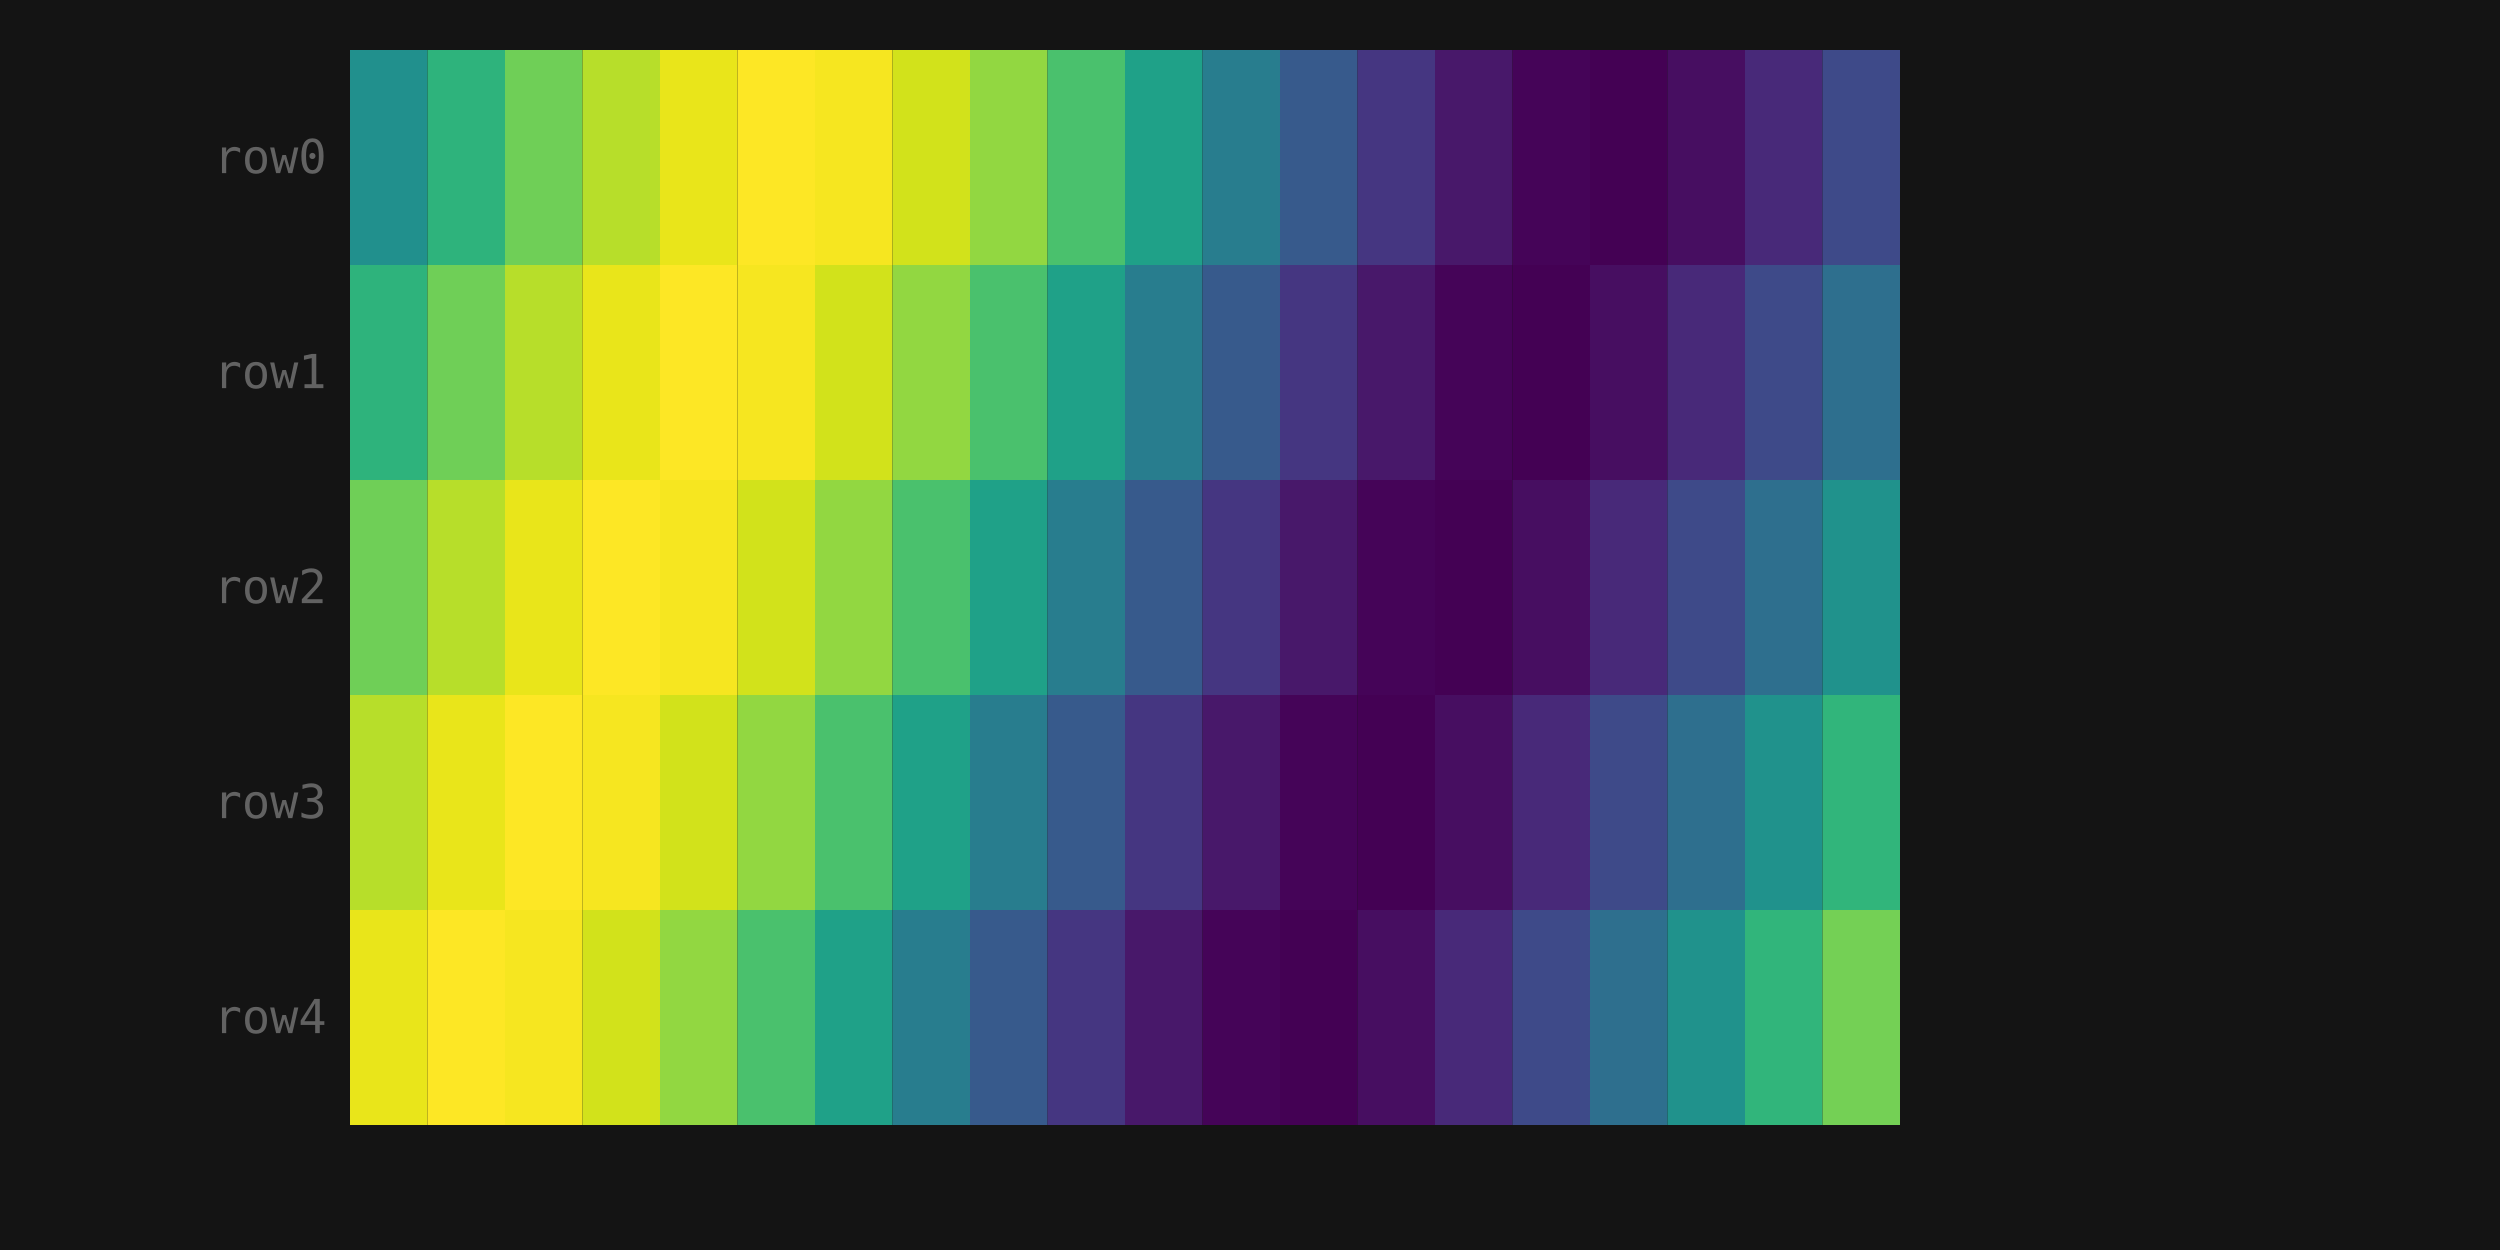
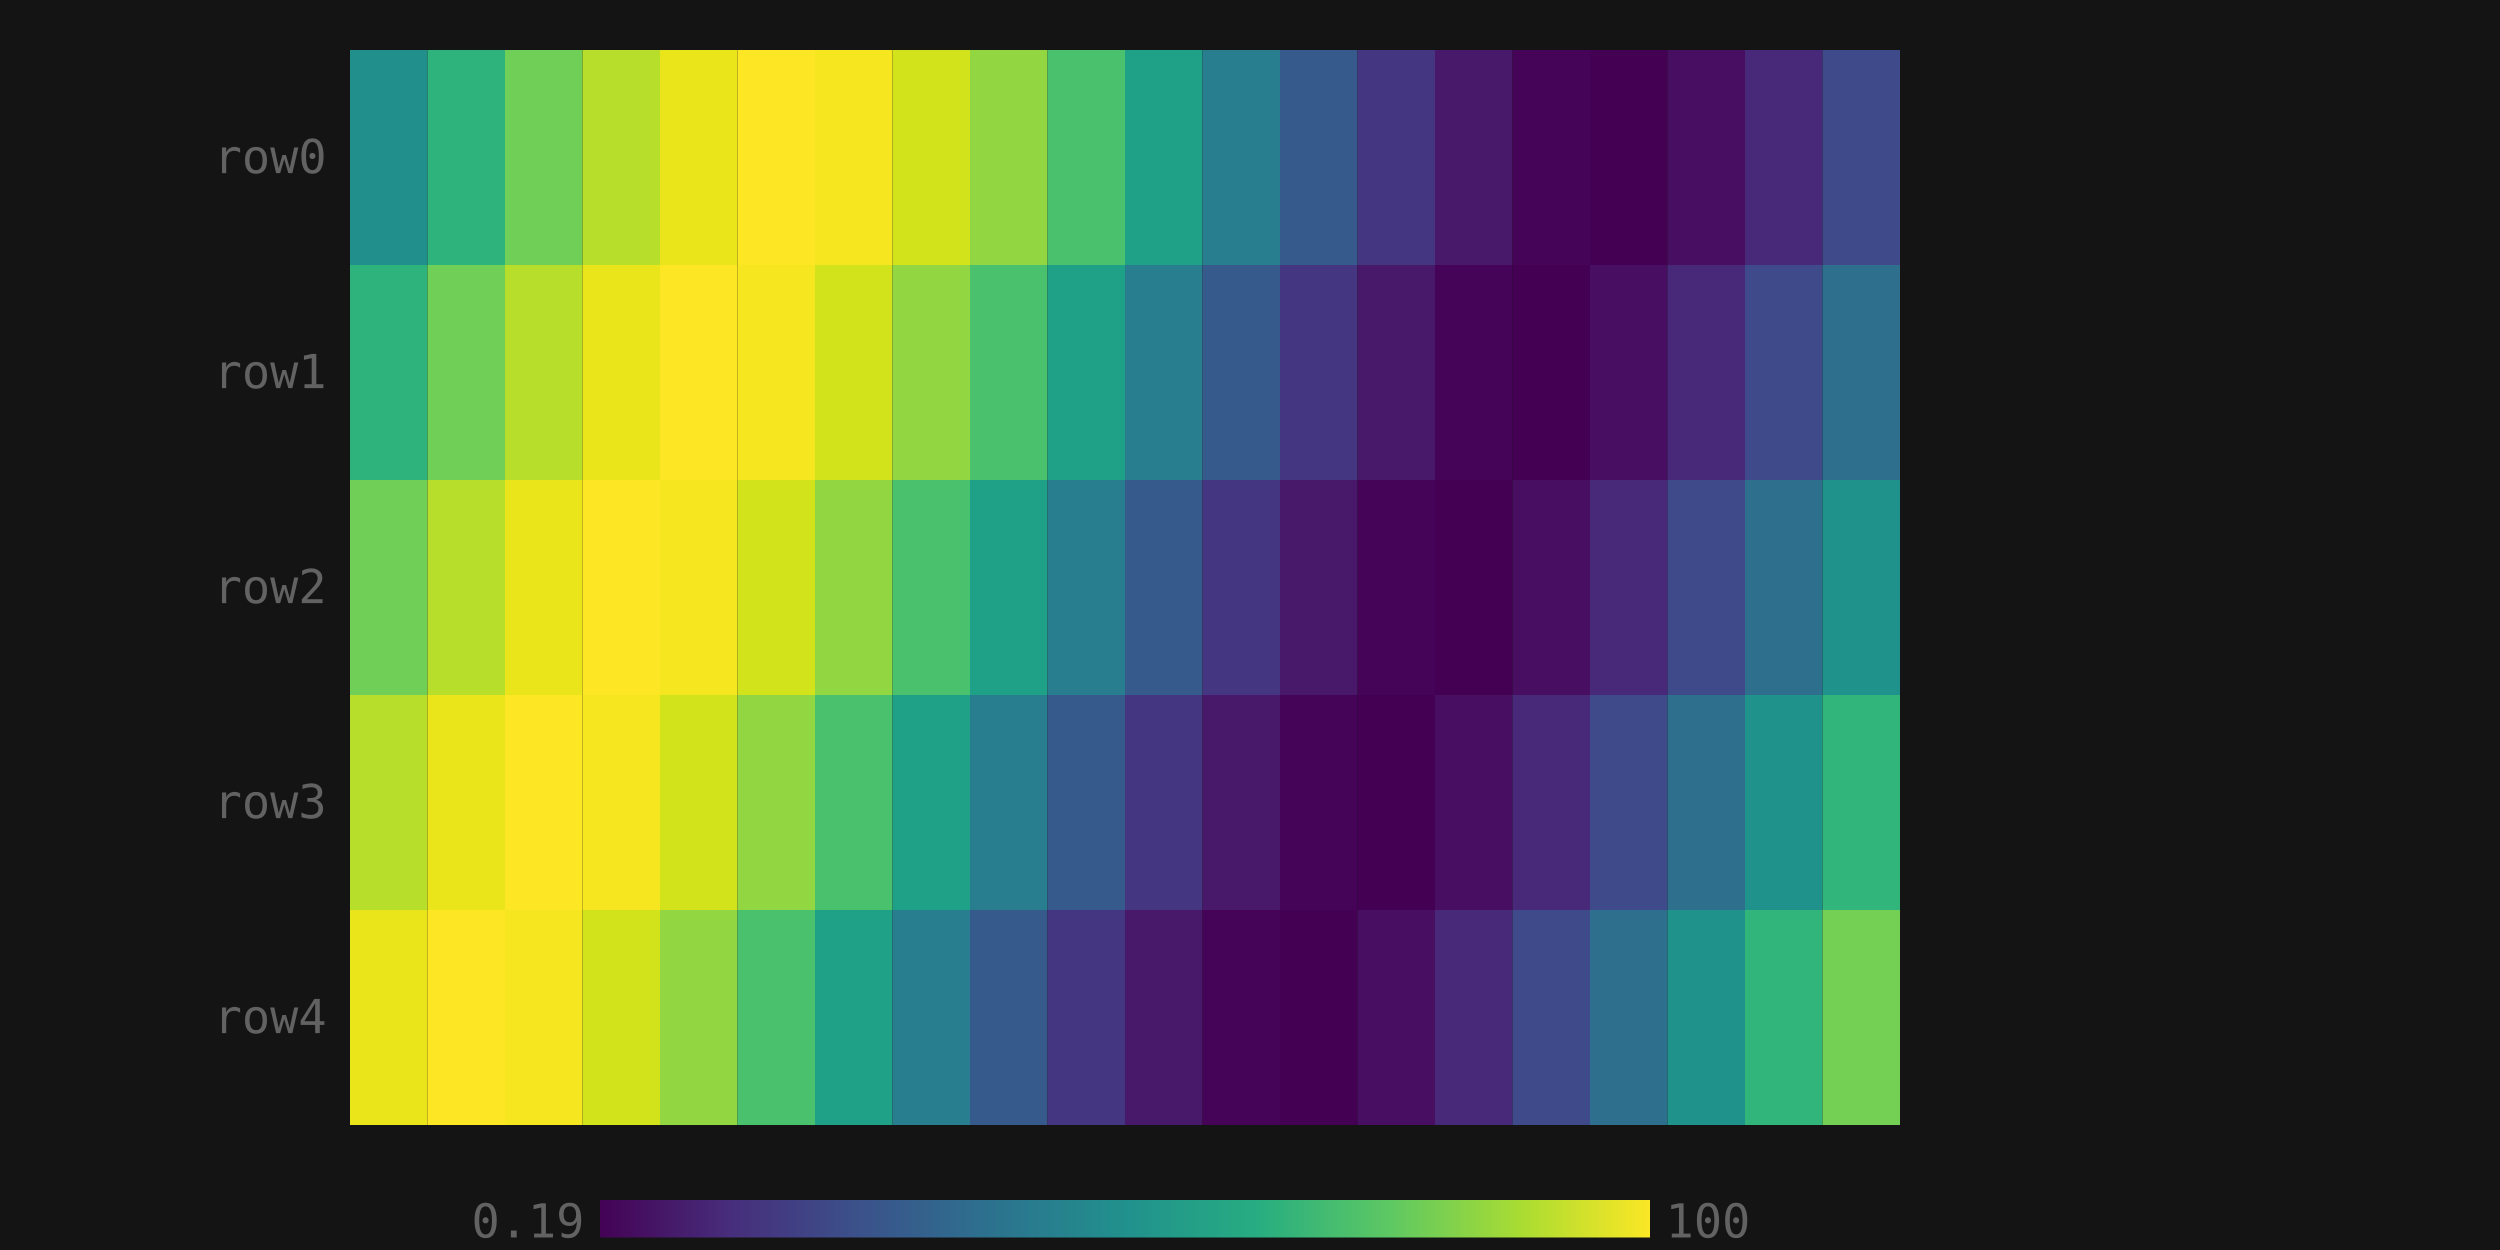
<svg xmlns="http://www.w3.org/2000/svg" viewBox="0 0 640 320" width="640" height="320">
  <rect width="100%" height="100%" fill="#141414" />
+   <text x="149.6" y="316.8" text-anchor="end" font-size="12" font-family="monospace" fill="#626262">0.19</text>
+   <defs>
+     <linearGradient id="rsvgb" x1="0" y1="0" x2="1" y2="0">
+       <stop offset="0" stop-color="#440154" />
+       <stop offset="0.125" stop-color="#472d7b" />
+       <stop offset="0.25" stop-color="#3b528b" />
+       <stop offset="0.375" stop-color="#2c728e" />
+       <stop offset="0.5" stop-color="#21918d" />
+       <stop offset="0.625" stop-color="#27ad81" />
+       <stop offset="0.75" stop-color="#5dc863" />
+       <stop offset="0.875" stop-color="#aadc32" />
+       <stop offset="1" stop-color="#fde725" />
+     </linearGradient>
+   </defs>
+   <rect x="153.6" y="307.2" width="268.8" height="9.6" fill="url(#rsvgb)" />
+   <text x="426.4" y="316.8" text-anchor="start" font-size="12" font-family="monospace" fill="#626262">100</text>
  <clipPath id="isvgb-0">
    <rect x="0" y="28.32" width="83.6" height="24" />
  </clipPath>
  <text x="83.6" y="44.32" text-anchor="end" clip-path="url(#isvgb-0)" font-size="12" font-family="monospace" fill="#626262">row0</text>
  <clipPath id="isvgb-1">
    <rect x="0" y="83.36" width="83.6" height="24" />
  </clipPath>
  <text x="83.6" y="99.36" text-anchor="end" clip-path="url(#isvgb-1)" font-size="12" font-family="monospace" fill="#626262">row1</text>
  <clipPath id="isvgb-2">
    <rect x="0" y="138.4" width="83.6" height="24" />
  </clipPath>
  <text x="83.6" y="154.4" text-anchor="end" clip-path="url(#isvgb-2)" font-size="12" font-family="monospace" fill="#626262">row2</text>
  <clipPath id="isvgb-3">
    <rect x="0" y="193.44" width="83.6" height="24" />
  </clipPath>
  <text x="83.6" y="209.44" text-anchor="end" clip-path="url(#isvgb-3)" font-size="12" font-family="monospace" fill="#626262">row3</text>
  <clipPath id="isvgb-4">
    <rect x="0" y="248.48" width="83.6" height="24" />
  </clipPath>
  <text x="83.6" y="264.48" text-anchor="end" clip-path="url(#isvgb-4)" font-size="12" font-family="monospace" fill="#626262">row4</text>
  <rect x="89.6" y="12.8" width="19.84" height="55.04" fill="#21908d" />
  <rect x="109.44" y="12.8" width="19.84" height="55.04" fill="#2eb37c" />
  <rect x="129.28" y="12.8" width="19.84" height="55.04" fill="#6fcf57" />
  <rect x="149.12" y="12.8" width="19.84" height="55.04" fill="#b7de2a" />
  <rect x="168.96" y="12.8" width="19.84" height="55.04" fill="#e9e51a" />
  <rect x="188.8" y="12.8" width="19.84" height="55.04" fill="#fde725" />
  <rect x="208.64" y="12.8" width="19.84" height="55.04" fill="#f6e620" />
  <rect x="228.48" y="12.8" width="19.84" height="55.04" fill="#d2e21b" />
  <rect x="248.32" y="12.8" width="19.84" height="55.04" fill="#92d741" />
  <rect x="268.16" y="12.8" width="19.84" height="55.04" fill="#4ac16d" />
  <rect x="288" y="12.8" width="19.84" height="55.04" fill="#1fa188" />
  <rect x="307.84" y="12.8" width="19.84" height="55.04" fill="#287d8e" />
  <rect x="327.68" y="12.8" width="19.84" height="55.04" fill="#375a8c" />
  <rect x="347.52" y="12.8" width="19.84" height="55.04" fill="#453681" />
  <rect x="367.36" y="12.8" width="19.84" height="55.04" fill="#48186a" />
  <rect x="387.2" y="12.8" width="19.84" height="55.04" fill="#450458" />
  <rect x="407.04" y="12.8" width="19.84" height="55.04" fill="#440154" />
  <rect x="426.88" y="12.8" width="19.84" height="55.04" fill="#470e61" />
  <rect x="446.72" y="12.8" width="19.84" height="55.04" fill="#482979" />
  <rect x="466.56" y="12.8" width="19.84" height="55.04" fill="#3e4a89" />
  <rect x="89.6" y="67.84" width="19.84" height="55.04" fill="#2eb37c" />
  <rect x="109.44" y="67.84" width="19.84" height="55.04" fill="#6fcf57" />
  <rect x="129.28" y="67.84" width="19.84" height="55.04" fill="#b7de2a" />
  <rect x="149.12" y="67.84" width="19.84" height="55.04" fill="#e9e51a" />
  <rect x="168.96" y="67.84" width="19.84" height="55.04" fill="#fde725" />
  <rect x="188.8" y="67.84" width="19.84" height="55.04" fill="#f6e620" />
  <rect x="208.64" y="67.84" width="19.84" height="55.04" fill="#d2e21b" />
  <rect x="228.48" y="67.84" width="19.84" height="55.04" fill="#92d741" />
  <rect x="248.32" y="67.84" width="19.84" height="55.04" fill="#4ac16d" />
  <rect x="268.16" y="67.84" width="19.84" height="55.04" fill="#1fa188" />
  <rect x="288" y="67.84" width="19.84" height="55.04" fill="#287d8e" />
  <rect x="307.84" y="67.84" width="19.84" height="55.04" fill="#375a8c" />
  <rect x="327.68" y="67.84" width="19.84" height="55.04" fill="#453681" />
  <rect x="347.52" y="67.84" width="19.84" height="55.04" fill="#48186a" />
  <rect x="367.36" y="67.84" width="19.84" height="55.04" fill="#450458" />
  <rect x="387.2" y="67.84" width="19.84" height="55.04" fill="#440154" />
  <rect x="407.04" y="67.84" width="19.84" height="55.04" fill="#470e61" />
  <rect x="426.88" y="67.84" width="19.84" height="55.04" fill="#482979" />
  <rect x="446.72" y="67.84" width="19.84" height="55.04" fill="#3e4a89" />
  <rect x="466.56" y="67.84" width="19.84" height="55.04" fill="#2e6f8e" />
  <rect x="89.6" y="122.88" width="19.84" height="55.04" fill="#6fcf57" />
  <rect x="109.44" y="122.88" width="19.84" height="55.04" fill="#b7de2a" />
  <rect x="129.28" y="122.88" width="19.84" height="55.04" fill="#e9e51a" />
  <rect x="149.12" y="122.88" width="19.84" height="55.04" fill="#fde725" />
  <rect x="168.96" y="122.88" width="19.84" height="55.04" fill="#f6e620" />
  <rect x="188.8" y="122.88" width="19.84" height="55.04" fill="#d2e21b" />
  <rect x="208.64" y="122.88" width="19.84" height="55.04" fill="#92d741" />
  <rect x="228.48" y="122.88" width="19.84" height="55.04" fill="#4ac16d" />
  <rect x="248.32" y="122.88" width="19.84" height="55.04" fill="#1fa188" />
  <rect x="268.16" y="122.88" width="19.84" height="55.04" fill="#287d8e" />
  <rect x="288" y="122.88" width="19.84" height="55.04" fill="#375a8c" />
  <rect x="307.84" y="122.88" width="19.84" height="55.04" fill="#453681" />
  <rect x="327.68" y="122.88" width="19.84" height="55.04" fill="#48186a" />
  <rect x="347.52" y="122.88" width="19.84" height="55.04" fill="#450458" />
  <rect x="367.36" y="122.88" width="19.84" height="55.04" fill="#440154" />
  <rect x="387.2" y="122.88" width="19.84" height="55.04" fill="#470e61" />
  <rect x="407.04" y="122.88" width="19.84" height="55.04" fill="#482979" />
  <rect x="426.88" y="122.88" width="19.84" height="55.04" fill="#3e4a89" />
  <rect x="446.72" y="122.88" width="19.84" height="55.04" fill="#2e6f8e" />
  <rect x="466.56" y="122.88" width="19.84" height="55.04" fill="#20928c" />
  <rect x="89.6" y="177.92" width="19.84" height="55.04" fill="#b7de2a" />
  <rect x="109.44" y="177.92" width="19.84" height="55.04" fill="#e9e51a" />
  <rect x="129.28" y="177.92" width="19.84" height="55.04" fill="#fde725" />
  <rect x="149.12" y="177.92" width="19.84" height="55.04" fill="#f6e620" />
  <rect x="168.96" y="177.92" width="19.84" height="55.04" fill="#d2e21b" />
  <rect x="188.8" y="177.92" width="19.84" height="55.04" fill="#92d741" />
  <rect x="208.64" y="177.92" width="19.84" height="55.04" fill="#4ac16d" />
  <rect x="228.48" y="177.92" width="19.84" height="55.04" fill="#1fa188" />
  <rect x="248.32" y="177.92" width="19.84" height="55.04" fill="#287d8e" />
  <rect x="268.16" y="177.92" width="19.84" height="55.04" fill="#375a8c" />
  <rect x="288" y="177.92" width="19.84" height="55.04" fill="#453681" />
  <rect x="307.84" y="177.92" width="19.84" height="55.04" fill="#48186a" />
  <rect x="327.68" y="177.92" width="19.84" height="55.04" fill="#450458" />
  <rect x="347.52" y="177.92" width="19.84" height="55.04" fill="#440154" />
  <rect x="367.36" y="177.92" width="19.84" height="55.04" fill="#470e61" />
  <rect x="387.2" y="177.92" width="19.84" height="55.04" fill="#482979" />
  <rect x="407.04" y="177.92" width="19.84" height="55.04" fill="#3e4a89" />
  <rect x="426.88" y="177.92" width="19.84" height="55.04" fill="#2e6f8e" />
  <rect x="446.72" y="177.92" width="19.84" height="55.04" fill="#20928c" />
  <rect x="466.56" y="177.92" width="19.84" height="55.04" fill="#31b57b" />
  <rect x="89.6" y="232.96" width="19.84" height="55.04" fill="#e9e51a" />
  <rect x="109.44" y="232.96" width="19.84" height="55.04" fill="#fde725" />
  <rect x="129.28" y="232.96" width="19.84" height="55.04" fill="#f6e620" />
  <rect x="149.12" y="232.96" width="19.84" height="55.04" fill="#d2e21b" />
  <rect x="168.96" y="232.96" width="19.84" height="55.04" fill="#92d741" />
  <rect x="188.8" y="232.96" width="19.84" height="55.04" fill="#4ac16d" />
  <rect x="208.64" y="232.96" width="19.84" height="55.04" fill="#1fa188" />
  <rect x="228.48" y="232.96" width="19.84" height="55.04" fill="#287d8e" />
  <rect x="248.32" y="232.96" width="19.84" height="55.04" fill="#375a8c" />
  <rect x="268.16" y="232.96" width="19.84" height="55.04" fill="#453681" />
  <rect x="288" y="232.96" width="19.84" height="55.04" fill="#48186a" />
  <rect x="307.84" y="232.96" width="19.84" height="55.04" fill="#450458" />
  <rect x="327.68" y="232.96" width="19.84" height="55.04" fill="#440154" />
  <rect x="347.52" y="232.96" width="19.84" height="55.04" fill="#470e61" />
  <rect x="367.36" y="232.96" width="19.84" height="55.04" fill="#482979" />
  <rect x="387.2" y="232.96" width="19.84" height="55.04" fill="#3e4a89" />
  <rect x="407.04" y="232.96" width="19.84" height="55.04" fill="#2e6f8e" />
  <rect x="426.88" y="232.96" width="19.84" height="55.04" fill="#20928c" />
  <rect x="446.72" y="232.96" width="19.84" height="55.04" fill="#31b57b" />
  <rect x="466.56" y="232.96" width="19.84" height="55.04" fill="#74d055" />
</svg>
